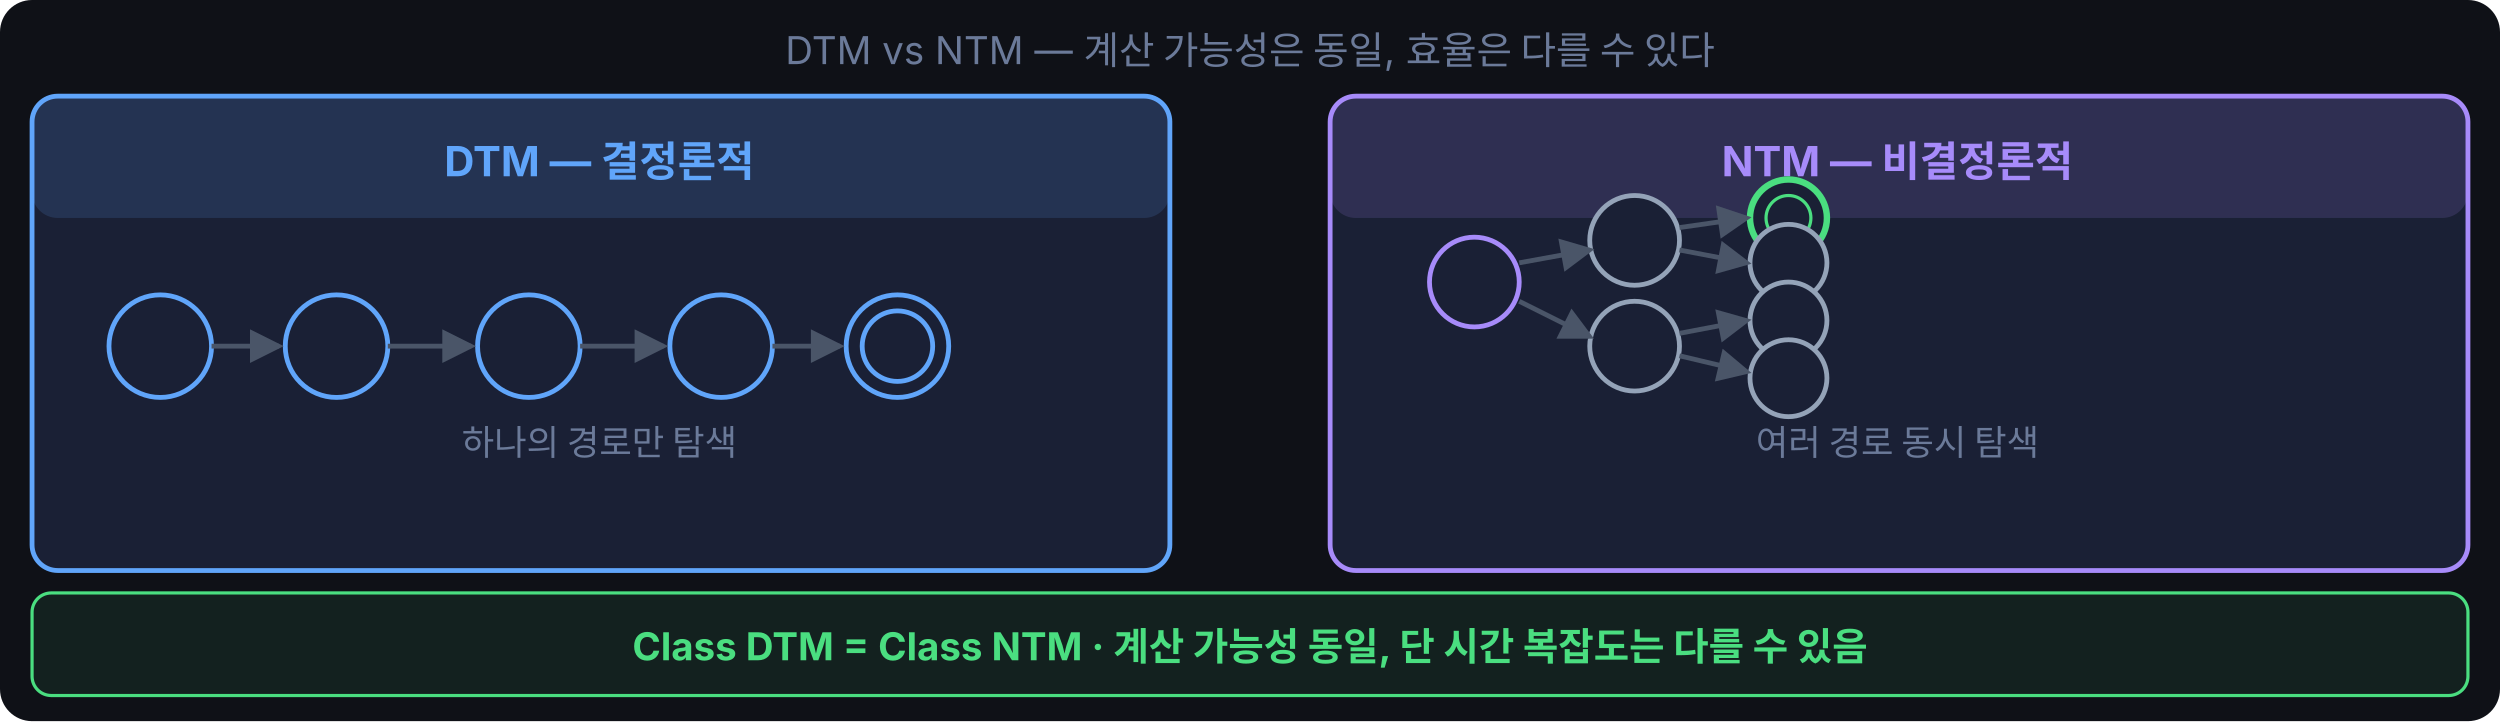
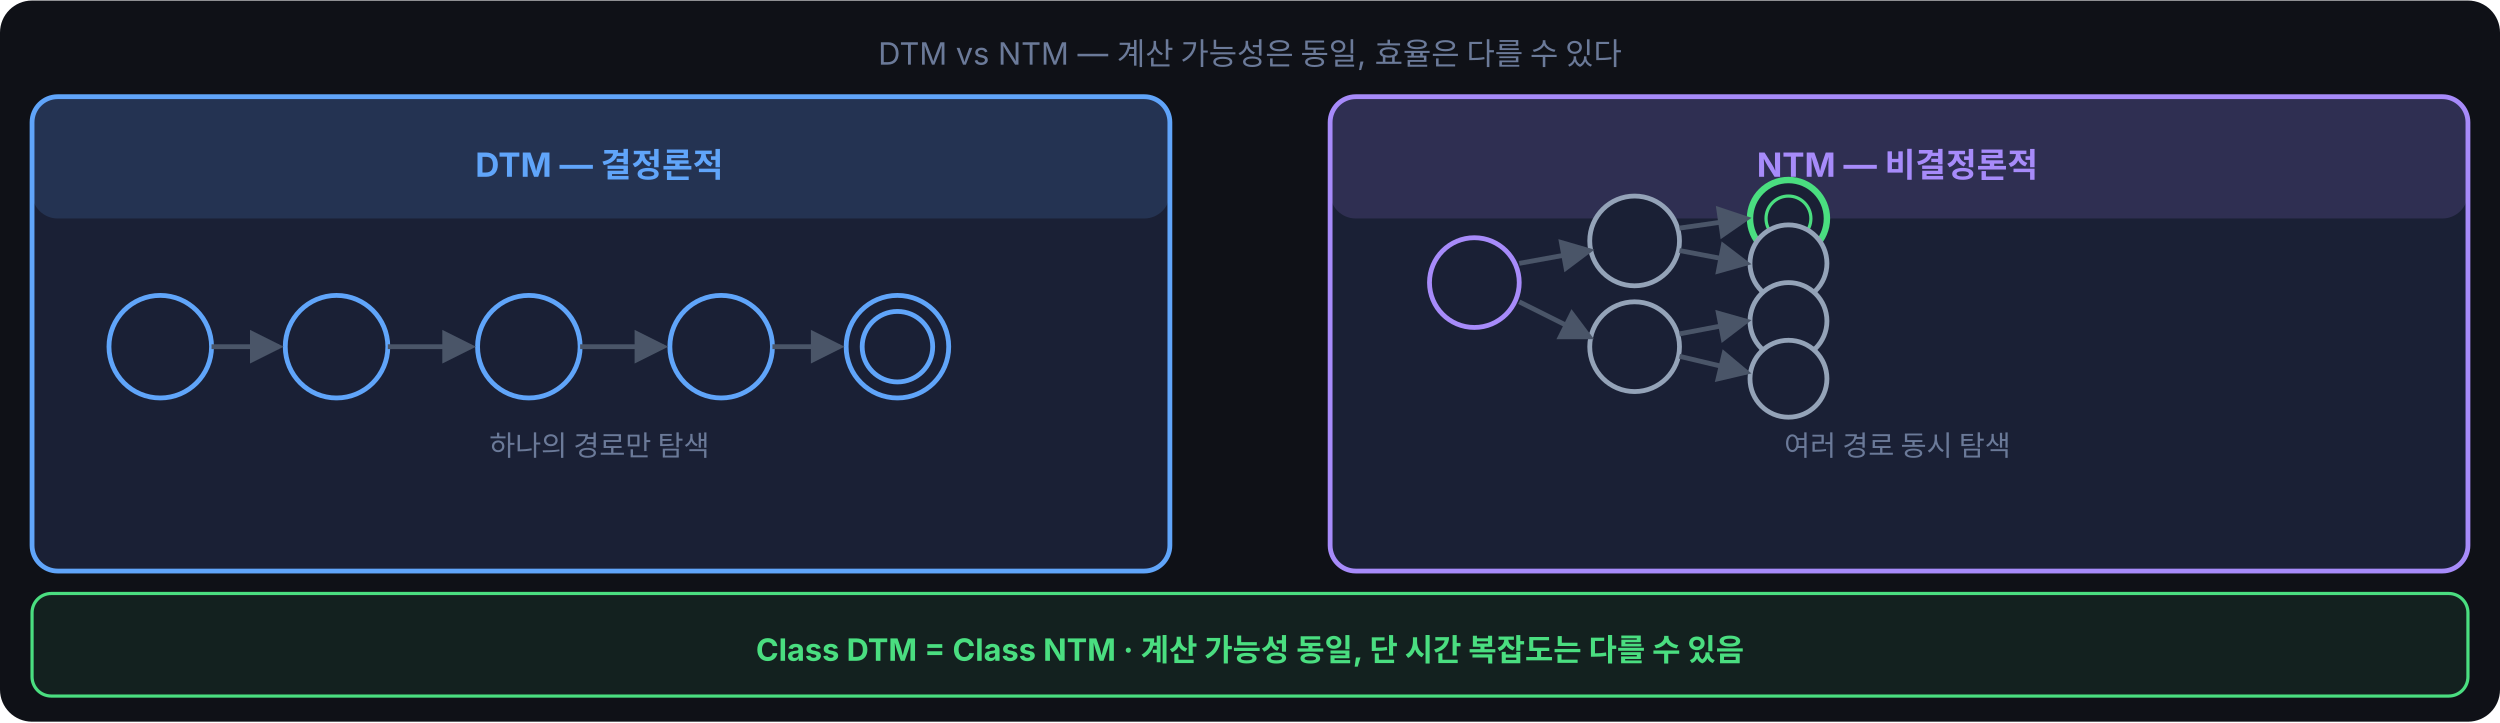
- <svg xmlns="http://www.w3.org/2000/svg" viewBox="0 0 780 225" width="780" height="225">
+ <svg xmlns="http://www.w3.org/2000/svg" viewBox="0 0 780 225" width="1170" height="338">
  <defs>
    <marker id="arr" markerWidth="7" markerHeight="7" refX="6" refY="3.5" orient="auto">
      <polygon points="0,0 7,3.5 0,7" fill="#4a5568" />
    </marker>
  </defs>
  <rect width="780" height="225" fill="#0f1117" rx="10" />
-   <text x="390" y="20" text-anchor="middle" fill="#6b7a99" font-size="12" font-family="system-ui,-apple-system,sans-serif">DTM vs NTM — 계산 가능성은 동일, 효율은 다를 수 있다</text>
+   <text x="390" y="20" text-anchor="middle" fill="#6b7a99" font-size="9.6" font-family="system-ui,-apple-system,sans-serif">DTM vs NTM — 계산 가능성은 동일, 효율은 다를 수 있다</text>
  <rect x="10" y="30" width="355" height="148" rx="8" fill="#1a2035" stroke="#60a5fa" stroke-width="1.5" />
  <rect x="10" y="30" width="355" height="38" rx="8" fill="rgba(96,165,250,0.15)" />
-   <text x="187" y="55" text-anchor="middle" fill="#60a5fa" font-size="13" font-weight="700" font-family="system-ui,-apple-system,sans-serif">DTM — 결정론적</text>
+   <text x="187" y="55" text-anchor="middle" fill="#60a5fa" font-size="10.4" font-weight="700" font-family="system-ui,-apple-system,sans-serif">DTM — 결정론적</text>
  <circle cx="50" cy="108" r="16" fill="#1a2035" stroke="#60a5fa" stroke-width="1.5" />
  <circle cx="105" cy="108" r="16" fill="#1a2035" stroke="#60a5fa" stroke-width="1.5" />
  <circle cx="165" cy="108" r="16" fill="#1a2035" stroke="#60a5fa" stroke-width="1.5" />
  <circle cx="225" cy="108" r="16" fill="#1a2035" stroke="#60a5fa" stroke-width="1.5" />
  <circle cx="280" cy="108" r="16" fill="#1a2035" stroke="#60a5fa" stroke-width="1.5" />
  <circle cx="280" cy="108" r="11" fill="none" stroke="#60a5fa" stroke-width="1.5" />
  <line x1="66" y1="108" x2="87" y2="108" stroke="#4a5568" stroke-width="1.5" marker-end="url(#arr)" />
  <line x1="121" y1="108" x2="147" y2="108" stroke="#4a5568" stroke-width="1.5" marker-end="url(#arr)" />
  <line x1="181" y1="108" x2="207" y2="108" stroke="#4a5568" stroke-width="1.5" marker-end="url(#arr)" />
  <line x1="241" y1="108" x2="262" y2="108" stroke="#4a5568" stroke-width="1.5" marker-end="url(#arr)" />
-   <text x="187" y="142" text-anchor="middle" fill="#6b7a99" font-size="11" font-family="system-ui,-apple-system,sans-serif">하나의 경로만 탐색</text>
+   <text x="187" y="142" text-anchor="middle" fill="#6b7a99" font-size="8.8" font-family="system-ui,-apple-system,sans-serif">하나의 경로만 탐색</text>
  <rect x="415" y="30" width="355" height="148" rx="8" fill="#1a2035" stroke="#a78bfa" stroke-width="1.5" />
  <rect x="415" y="30" width="355" height="38" rx="8" fill="rgba(167,139,250,0.15)" />
-   <text x="592" y="55" text-anchor="middle" fill="#a78bfa" font-size="13" font-weight="700" font-family="system-ui,-apple-system,sans-serif">NTM — 비결정론적</text>
+   <text x="592" y="55" text-anchor="middle" fill="#a78bfa" font-size="10.4" font-weight="700" font-family="system-ui,-apple-system,sans-serif">NTM — 비결정론적</text>
  <circle cx="460" cy="88" r="14" fill="#1a2035" stroke="#a78bfa" stroke-width="1.5" />
  <circle cx="510" cy="75" r="14" fill="#1a2035" stroke="#94a3b8" stroke-width="1.5" />
  <circle cx="510" cy="108" r="14" fill="#1a2035" stroke="#94a3b8" stroke-width="1.5" />
  <circle cx="558" cy="68" r="12" fill="#1a2035" stroke="#4ade80" stroke-width="2" />
  <circle cx="558" cy="68" r="7" fill="none" stroke="#4ade80" stroke-width="1" />
  <circle cx="558" cy="82" r="12" fill="#1a2035" stroke="#94a3b8" stroke-width="1.5" />
  <circle cx="558" cy="100" r="12" fill="#1a2035" stroke="#94a3b8" stroke-width="1.5" />
  <circle cx="558" cy="118" r="12" fill="#1a2035" stroke="#94a3b8" stroke-width="1.5" />
  <line x1="474" y1="82" x2="496" y2="78" stroke="#4a5568" stroke-width="1.5" marker-end="url(#arr)" />
  <line x1="474" y1="94" x2="496" y2="105" stroke="#4a5568" stroke-width="1.5" marker-end="url(#arr)" />
  <line x1="524" y1="71" x2="545" y2="68" stroke="#4a5568" stroke-width="1.5" marker-end="url(#arr)" />
  <line x1="524" y1="78" x2="545" y2="82" stroke="#4a5568" stroke-width="1.5" marker-end="url(#arr)" />
  <line x1="524" y1="104" x2="545" y2="100" stroke="#4a5568" stroke-width="1.5" marker-end="url(#arr)" />
  <line x1="524" y1="111" x2="545" y2="116" stroke="#4a5568" stroke-width="1.5" marker-end="url(#arr)" />
-   <text x="592" y="142" text-anchor="middle" fill="#6b7a99" font-size="11" font-family="system-ui,-apple-system,sans-serif">여러 경로 동시 탐색</text>
+   <text x="592" y="142" text-anchor="middle" fill="#6b7a99" font-size="8.8" font-family="system-ui,-apple-system,sans-serif">여러 경로 동시 탐색</text>
  <rect x="10" y="185" width="760" height="32" rx="6" fill="rgba(74,222,128,0.08)" stroke="#4ade80" stroke-width="1" />
-   <text x="390" y="206" text-anchor="middle" fill="#4ade80" font-size="12" font-weight="700" font-family="system-ui,-apple-system,sans-serif">Class DTM = Class NTM  ·  계산 가능성 동일, 단 시간 복잡도는 다를 수 있음</text>
+   <text x="390" y="206" text-anchor="middle" fill="#4ade80" font-size="9.6" font-weight="700" font-family="system-ui,-apple-system,sans-serif">Class DTM = Class NTM  ·  계산 가능성 동일, 단 시간 복잡도는 다를 수 있음</text>
</svg>
